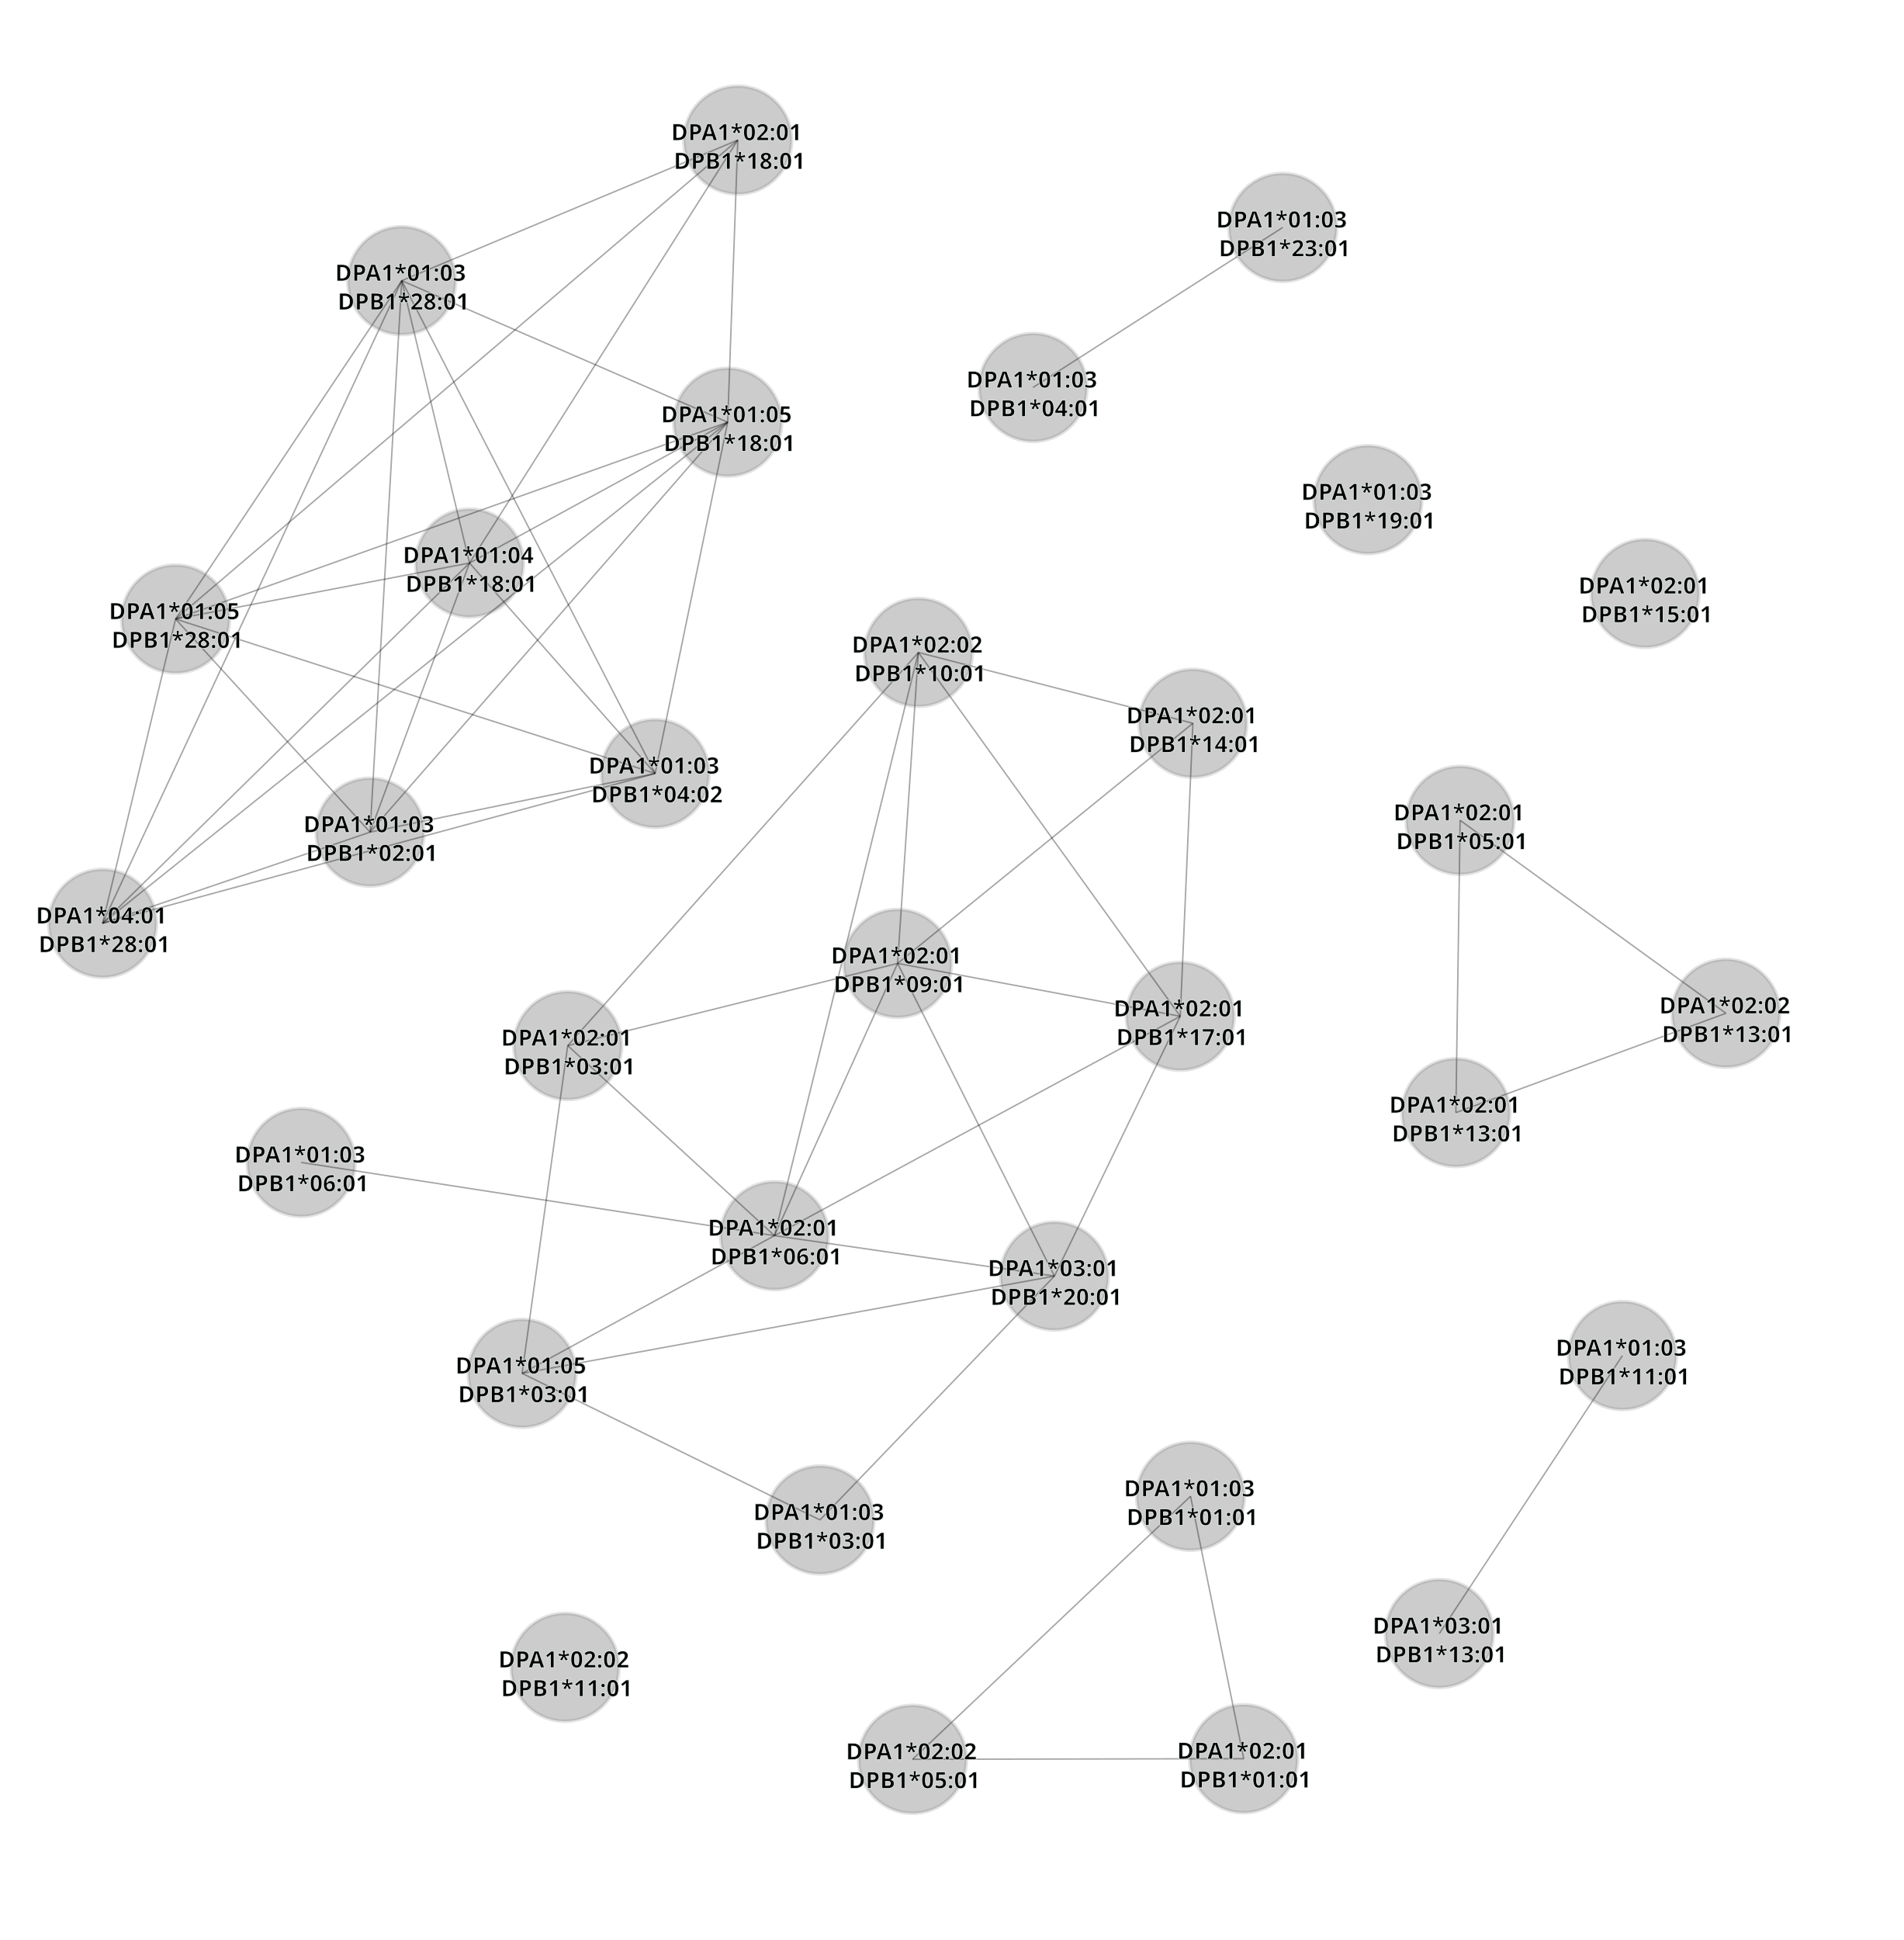
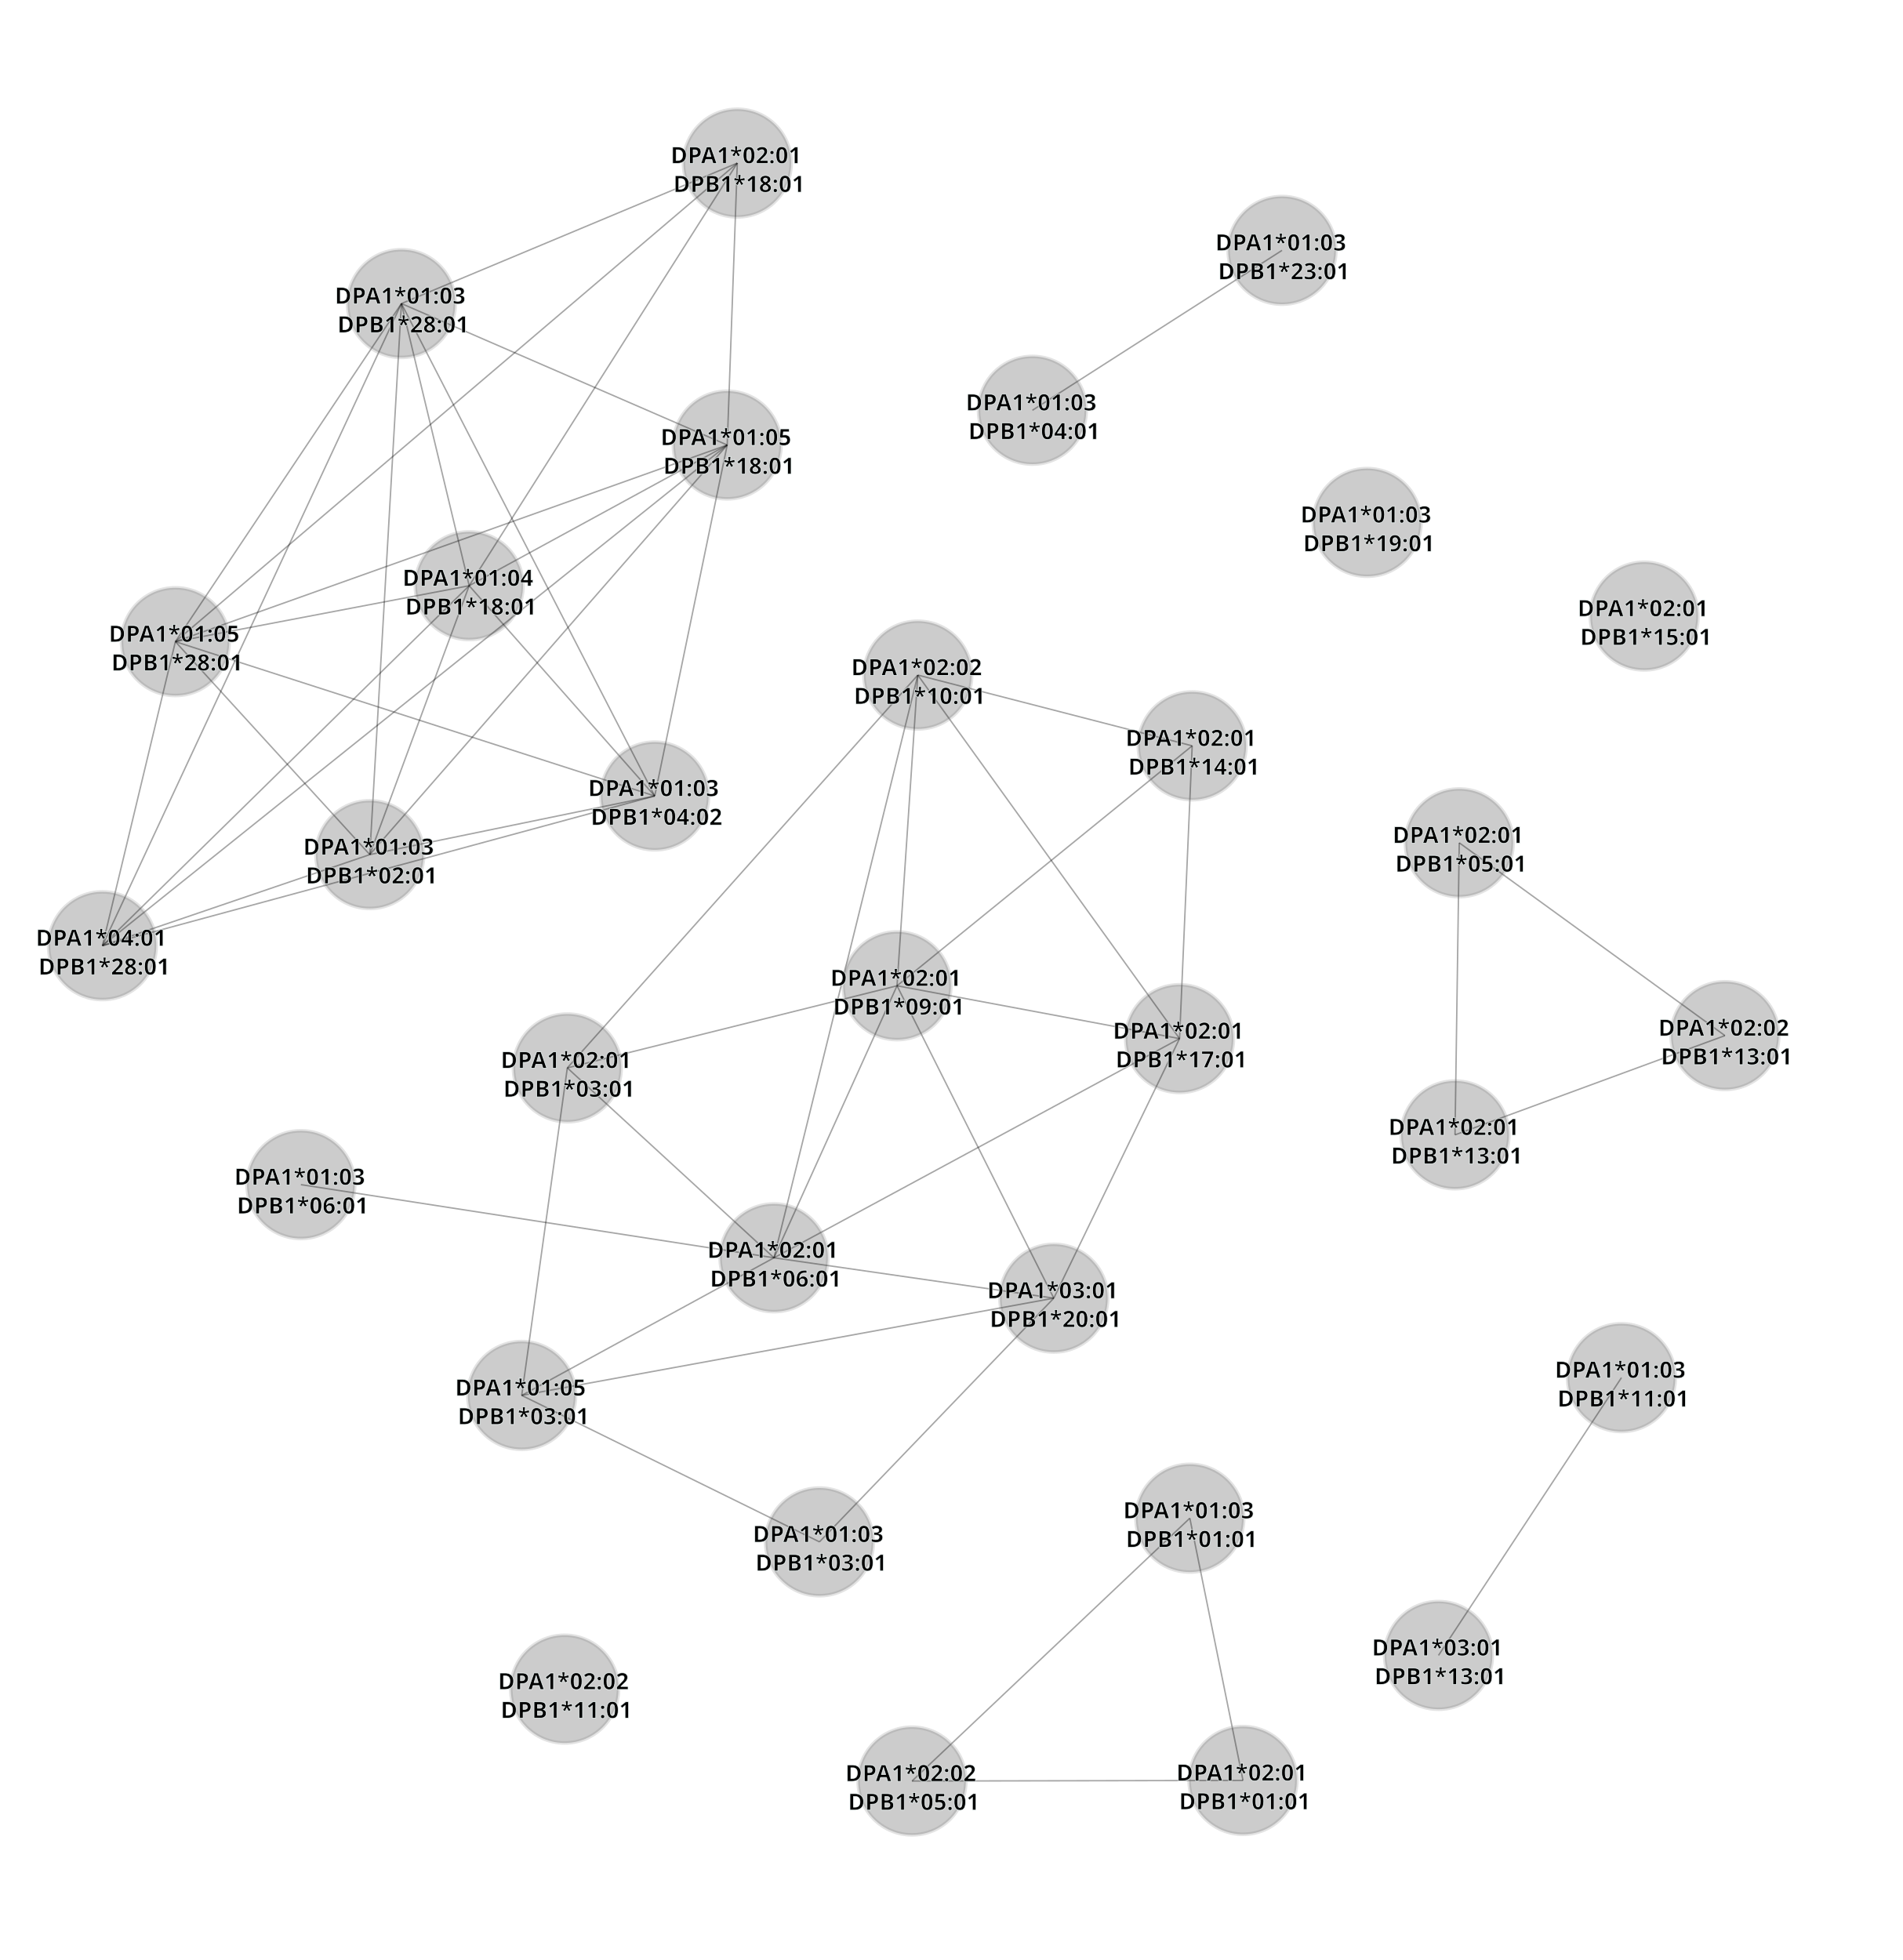
- <svg xmlns="http://www.w3.org/2000/svg" contentScriptType="text/ecmascript" width="2650" zoomAndPan="magnify" contentStyleType="text/css" viewBox="-1175 -1245 2650 2700" height="2700" preserveAspectRatio="xMidYMid meet" version="1.1" id="svg300">
+ <svg xmlns="http://www.w3.org/2000/svg" contentScriptType="text/ecmascript" width="2650" zoomAndPan="magnify" contentStyleType="text/css" viewBox="-1175 -1245 2650 2730" height="2730" preserveAspectRatio="xMidYMid meet" version="1.1" id="svg300">
  <defs id="defs304">
    <rect x="2308.847" y="1639.836" width="4297.044" height="3124.516" id="rect1613" />
    <rect x="-1344.135" y="-1382.441" width="3074.998" height="3181.966" id="rect1607" />
    <rect x="-1330.582" y="-1183.639" width="3151.4" height="3191.995" id="rect1601" />
  </defs>
-   <g id="edges" transform="translate(65.50377,116.977)">
+   <g id="edges" transform="translate(65.35241,149.1876)">
    <path fill="none" stroke-width="2" d="m -586.937,-578.387 359.363,-195.967" class="id_DPA1*01:04,__DPB1*18:01 id_DPA1*01:05,__DPB1*18:01" stroke-opacity="0.349" stroke="#000000" id="path2" />
    <path fill="none" stroke-width="2" d="m -328.518,-285.502 -667.588,-214.945" class="id_DPA1*01:03,__DPB1*04:02 id_DPA1*01:05,__DPB1*28:01" stroke-opacity="0.349" stroke="#000000" id="path4" />
    <path fill="none" stroke-width="2" d="M -99.11,753.412 -513.766,549.413" class="id_DPA1*01:03,__DPB1*03:01 id_DPA1*01:05,__DPB1*03:01" stroke-opacity="0.349" stroke="#000000" id="path6" />
    <path fill="none" stroke-width="2" d="m -681.301,-971.369 -314.805,470.922" class="id_DPA1*01:03,__DPB1*28:01 id_DPA1*01:05,__DPB1*28:01" stroke-opacity="0.349" stroke="#000000" id="path8" />
    <path fill="none" stroke-width="2" d="M 786.038,186.498 1161.926,48.261" class="id_DPA1*02:01,__DPB1*13:01 id_DPA1*02:02,__DPB1*13:01" stroke-opacity="0.349" stroke="#000000" id="path10" />
    <path fill="none" stroke-width="2" d="m 490.744,1085.709 -460.942,0.826" class="id_DPA1*02:01,__DPB1*01:01 id_DPA1*02:02,__DPB1*05:01" stroke-opacity="0.349" stroke="#000000" id="path12" />
    <path fill="none" stroke-width="2" d="M -162.441,357.734 8.933,-21.151" class="id_DPA1*02:01,__DPB1*06:01 id_DPA1*02:01,__DPB1*09:01" stroke-opacity="0.349" stroke="#000000" id="path14" />
    <path fill="none" stroke-width="2" d="M -1097.722,-76.948 -328.518,-285.502" class="id_DPA1*04:01,__DPB1*28:01 id_DPA1*01:03,__DPB1*04:02" stroke-opacity="0.349" stroke="#000000" id="path16" />
    <path fill="none" stroke-width="2" d="m -227.574,-774.354 -768.532,273.907" class="id_DPA1*01:05,__DPB1*18:01 id_DPA1*01:05,__DPB1*28:01" stroke-opacity="0.349" stroke="#000000" id="path18" />
    <path fill="none" stroke-width="2" d="M -328.518,-285.502 -681.301,-971.369" class="id_DPA1*01:03,__DPB1*04:02 id_DPA1*01:03,__DPB1*28:01" stroke-opacity="0.349" stroke="#000000" id="path20" />
    <path fill="none" stroke-width="2" d="M -725.34,-203.858 -996.105,-500.447" class="id_DPA1*01:03,__DPB1*02:01 id_DPA1*01:05,__DPB1*28:01" stroke-opacity="0.349" stroke="#000000" id="path22" />
    <path fill="none" stroke-width="2" d="m -725.34,-203.858 396.822,-81.644" class="id_DPA1*01:03,__DPB1*02:01 id_DPA1*01:03,__DPB1*04:02" stroke-opacity="0.349" stroke="#000000" id="path24" />
    <path fill="none" stroke-width="2" d="M 8.933,-21.151 402.392,52.453" class="id_DPA1*02:01,__DPB1*09:01 id_DPA1*02:01,__DPB1*17:01" stroke-opacity="0.349" stroke="#000000" id="path26" />
    <path fill="none" stroke-width="2" d="M -996.105,-500.447 -1097.722,-76.948" class="id_DPA1*01:05,__DPB1*28:01 id_DPA1*04:01,__DPB1*28:01" stroke-opacity="0.349" stroke="#000000" id="path28" />
    <path fill="none" stroke-width="2" d="M 197.454,-822.731 545.125,-1045.469" class="id_DPA1*01:03,__DPB1*04:01 id_DPA1*01:03,__DPB1*23:01" stroke-opacity="0.349" stroke="#000000" id="path30" />
    <path fill="none" stroke-width="2" d="M -725.34,-203.858 -681.301,-971.369" class="id_DPA1*01:03,__DPB1*02:01 id_DPA1*01:03,__DPB1*28:01" stroke-opacity="0.349" stroke="#000000" id="path32" />
    <path fill="none" stroke-width="2" d="m -586.937,-578.387 -409.169,77.94" class="id_DPA1*01:04,__DPB1*18:01 id_DPA1*01:05,__DPB1*28:01" stroke-opacity="0.349" stroke="#000000" id="path34" />
    <path fill="none" stroke-width="2" d="m -681.301,-971.369 94.364,392.982" class="id_DPA1*01:03,__DPB1*28:01 id_DPA1*01:04,__DPB1*18:01" stroke-opacity="0.349" stroke="#000000" id="path36" />
    <path fill="none" stroke-width="2" d="M 416.709,720.437 29.802,1086.535" class="id_DPA1*01:03,__DPB1*01:01 id_DPA1*02:02,__DPB1*05:01" stroke-opacity="0.349" stroke="#000000" id="path38" />
    <path fill="none" stroke-width="2" d="m 416.709,720.437 74.035,365.272" class="id_DPA1*01:03,__DPB1*01:01 id_DPA1*02:01,__DPB1*01:01" stroke-opacity="0.349" stroke="#000000" id="path40" />
    <path fill="none" stroke-width="2" d="M -162.441,357.734 402.392,52.453" class="id_DPA1*02:01,__DPB1*06:01 id_DPA1*02:01,__DPB1*17:01" stroke-opacity="0.349" stroke="#000000" id="path42" />
    <path fill="none" stroke-width="2" d="m -328.518,-285.502 100.944,-488.852" class="id_DPA1*01:03,__DPB1*04:02 id_DPA1*01:05,__DPB1*18:01" stroke-opacity="0.349" stroke="#000000" id="path44" />
    <path fill="none" stroke-width="2" d="M -513.766,549.413 227.256,413.973" class="id_DPA1*01:05,__DPB1*03:01 id_DPA1*03:01,__DPB1*20:01" stroke-opacity="0.349" stroke="#000000" id="path46" />
    <path fill="none" stroke-width="2" d="M -227.574,-774.354 -681.301,-971.369" class="id_DPA1*01:05,__DPB1*18:01 id_DPA1*01:03,__DPB1*28:01" stroke-opacity="0.349" stroke="#000000" id="path48" />
    <path fill="none" stroke-width="2" d="m -227.574,-774.354 14.056,-392.681" class="id_DPA1*01:05,__DPB1*18:01 id_DPA1*02:01,__DPB1*18:01" stroke-opacity="0.349" stroke="#000000" id="path50" />
    <path fill="none" stroke-width="2" d="M -162.441,357.734 37.874,-453.91" class="id_DPA1*02:01,__DPB1*06:01 id_DPA1*02:02,__DPB1*10:01" stroke-opacity="0.349" stroke="#000000" id="path52" />
    <path fill="none" stroke-width="2" d="m -725.34,-203.858 497.766,-570.495" class="id_DPA1*01:03,__DPB1*02:01 id_DPA1*01:05,__DPB1*18:01" stroke-opacity="0.349" stroke="#000000" id="path54" />
    <path fill="none" stroke-width="2" d="M -328.518,-285.502 -586.937,-578.387" class="id_DPA1*01:03,__DPB1*04:02 id_DPA1*01:04,__DPB1*18:01" stroke-opacity="0.349" stroke="#000000" id="path56" />
    <path fill="none" stroke-width="2" d="m 37.874,-453.91 382.121,98.557" class="id_DPA1*02:02,__DPB1*10:01 id_DPA1*02:01,__DPB1*14:01" stroke-opacity="0.349" stroke="#000000" id="path58" />
    <path fill="none" stroke-width="2" d="M 37.874,-453.91 402.392,52.453" class="id_DPA1*02:02,__DPB1*10:01 id_DPA1*02:01,__DPB1*17:01" stroke-opacity="0.349" stroke="#000000" id="path60" />
    <path fill="none" stroke-width="2" d="m -725.34,-203.858 138.403,-374.528" class="id_DPA1*01:03,__DPB1*02:01 id_DPA1*01:04,__DPB1*18:01" stroke-opacity="0.349" stroke="#000000" id="path62" />
    <path fill="none" stroke-width="2" d="m -213.518,-1167.034 -373.419,588.648" class="id_DPA1*02:01,__DPB1*18:01 id_DPA1*01:04,__DPB1*18:01" stroke-opacity="0.349" stroke="#000000" id="path64" />
    <path fill="none" stroke-width="2" d="M 791.934,-220.274 1161.926,48.261" class="id_DPA1*02:01,__DPB1*05:01 id_DPA1*02:02,__DPB1*13:01" stroke-opacity="0.349" stroke="#000000" id="path66" />
    <path fill="none" stroke-width="2" d="M 37.874,-453.91 8.933,-21.151" class="id_DPA1*02:02,__DPB1*10:01 id_DPA1*02:01,__DPB1*09:01" stroke-opacity="0.349" stroke="#000000" id="path68" />
    <path fill="none" stroke-width="2" d="M -227.574,-774.354 -1097.722,-76.948" class="id_DPA1*01:05,__DPB1*18:01 id_DPA1*04:01,__DPB1*28:01" stroke-opacity="0.349" stroke="#000000" id="path70" />
    <path fill="none" stroke-width="2" d="M -586.937,-578.387 -1097.722,-76.948" class="id_DPA1*01:04,__DPB1*18:01 id_DPA1*04:01,__DPB1*28:01" stroke-opacity="0.349" stroke="#000000" id="path72" />
    <path fill="none" stroke-width="2" d="M -725.34,-203.858 -1097.722,-76.948" class="id_DPA1*01:03,__DPB1*02:01 id_DPA1*04:01,__DPB1*28:01" stroke-opacity="0.349" stroke="#000000" id="path74" />
    <path fill="none" stroke-width="2" d="M -162.441,357.734 227.256,413.973" class="id_DPA1*02:01,__DPB1*06:01 id_DPA1*03:01,__DPB1*20:01" stroke-opacity="0.349" stroke="#000000" id="path76" />
    <path fill="none" stroke-width="2" d="M -162.441,357.734 -450.252,93.243" class="id_DPA1*02:01,__DPB1*06:01 id_DPA1*02:01,__DPB1*03:01" stroke-opacity="0.349" stroke="#000000" id="path78" />
    <path fill="none" stroke-width="2" d="M 419.995,-355.353 8.933,-21.151" class="id_DPA1*02:01,__DPB1*14:01 id_DPA1*02:01,__DPB1*09:01" stroke-opacity="0.349" stroke="#000000" id="path80" />
    <path fill="none" stroke-width="2" d="m -681.301,-971.369 -416.421,894.421" class="id_DPA1*01:03,__DPB1*28:01 id_DPA1*04:01,__DPB1*28:01" stroke-opacity="0.349" stroke="#000000" id="path82" />
    <path fill="none" stroke-width="2" d="m 791.934,-220.274 -5.896,406.773" class="id_DPA1*02:01,__DPB1*05:01 id_DPA1*02:01,__DPB1*13:01" stroke-opacity="0.349" stroke="#000000" id="path84" />
    <path fill="none" stroke-width="2" d="M 1017.843,524.687 763.037,911.545" class="id_DPA1*01:03,__DPB1*11:01 id_DPA1*03:01,__DPB1*13:01" stroke-opacity="0.349" stroke="#000000" id="path86" />
    <path fill="none" stroke-width="2" d="M -162.441,357.734 -821.282,255.84" class="id_DPA1*02:01,__DPB1*06:01 id_DPA1*01:03,__DPB1*06:01" stroke-opacity="0.349" stroke="#000000" id="path88" />
    <path fill="none" stroke-width="2" d="M -450.252,93.243 8.933,-21.151" class="id_DPA1*02:01,__DPB1*03:01 id_DPA1*02:01,__DPB1*09:01" stroke-opacity="0.349" stroke="#000000" id="path90" />
    <path fill="none" stroke-width="2" d="M -450.252,93.243 37.874,-453.91" class="id_DPA1*02:01,__DPB1*03:01 id_DPA1*02:02,__DPB1*10:01" stroke-opacity="0.349" stroke="#000000" id="path92" />
    <path fill="none" stroke-width="2" d="M -450.252,93.243 -513.766,549.413" class="id_DPA1*02:01,__DPB1*03:01 id_DPA1*01:05,__DPB1*03:01" stroke-opacity="0.349" stroke="#000000" id="path94" />
    <path fill="none" stroke-width="2" d="M 8.933,-21.151 227.256,413.973" class="id_DPA1*02:01,__DPB1*09:01 id_DPA1*03:01,__DPB1*20:01" stroke-opacity="0.349" stroke="#000000" id="path96" />
    <path fill="none" stroke-width="2" d="M -99.11,753.412 227.256,413.973" class="id_DPA1*01:03,__DPB1*03:01 id_DPA1*03:01,__DPB1*20:01" stroke-opacity="0.349" stroke="#000000" id="path98" />
    <path fill="none" stroke-width="2" d="M 419.995,-355.353 402.392,52.453" class="id_DPA1*02:01,__DPB1*14:01 id_DPA1*02:01,__DPB1*17:01" stroke-opacity="0.349" stroke="#000000" id="path100" />
    <path fill="none" stroke-width="2" d="M 402.392,52.453 227.256,413.973" class="id_DPA1*02:01,__DPB1*17:01 id_DPA1*03:01,__DPB1*20:01" stroke-opacity="0.349" stroke="#000000" id="path102" />
    <path fill="none" stroke-width="2" d="m -213.518,-1167.034 -782.588,666.587" class="id_DPA1*02:01,__DPB1*18:01 id_DPA1*01:05,__DPB1*28:01" stroke-opacity="0.349" stroke="#000000" id="path104" />
    <path fill="none" stroke-width="2" d="M -513.766,549.413 -162.441,357.734" class="id_DPA1*01:05,__DPB1*03:01 id_DPA1*02:01,__DPB1*06:01" stroke-opacity="0.349" stroke="#000000" id="path106" />
    <path fill="none" stroke-width="2" d="m -681.301,-971.369 467.783,-195.666" class="id_DPA1*01:03,__DPB1*28:01 id_DPA1*02:01,__DPB1*18:01" stroke-opacity="0.349" stroke="#000000" id="path108" />
  </g>
-   <g id="nodes" transform="translate(65.50377,116.977)">
+   <g id="nodes" transform="translate(65.35241,149.1876)">
    <circle fill-opacity="0.2" fill="#000000" r="75" cx="416.709" class="id_DPA1*01:03,__DPB1*01:01" cy="720.437" stroke="#737373" stroke-opacity="0.2" stroke-width="5" id="circle111" />
    <circle fill-opacity="0.2" fill="#000000" r="75" cx="490.744" class="id_DPA1*02:01,__DPB1*01:01" cy="1085.709" stroke="#737373" stroke-opacity="0.2" stroke-width="5" id="circle113" />
    <circle fill-opacity="0.2" fill="#000000" r="75" cx="-725.34" class="id_DPA1*01:03,__DPB1*02:01" cy="-203.858" stroke="#737373" stroke-opacity="0.2" stroke-width="5" id="circle115" />
    <circle fill-opacity="0.2" fill="#000000" r="75" cx="29.802" class="id_DPA1*02:02,__DPB1*05:01" cy="1086.535" stroke="#737373" stroke-opacity="0.2" stroke-width="5" id="circle117" />
    <circle fill-opacity="0.2" fill="#000000" r="75" cx="-99.11" class="id_DPA1*01:03,__DPB1*03:01" cy="753.412" stroke="#737373" stroke-opacity="0.2" stroke-width="5" id="circle119" />
    <circle fill-opacity="0.2" fill="#000000" r="75" cx="-513.766" class="id_DPA1*01:05,__DPB1*03:01" cy="549.413" stroke="#737373" stroke-opacity="0.2" stroke-width="5" id="circle121" />
    <circle fill-opacity="0.2" fill="#000000" r="75" cx="-450.252" class="id_DPA1*02:01,__DPB1*03:01" cy="93.243" stroke="#737373" stroke-opacity="0.2" stroke-width="5" id="circle123" />
    <circle fill-opacity="0.2" fill="#000000" r="75" cx="197.454" class="id_DPA1*01:03,__DPB1*04:01" cy="-822.731" stroke="#737373" stroke-opacity="0.2" stroke-width="5" id="circle125" />
    <circle fill-opacity="0.2" fill="#000000" r="75" cx="-328.518" class="id_DPA1*01:03,__DPB1*04:02" cy="-285.502" stroke="#737373" stroke-opacity="0.2" stroke-width="5" id="circle127" />
    <circle fill-opacity="0.2" fill="#000000" r="75" cx="791.934" class="id_DPA1*02:01,__DPB1*05:01" cy="-220.274" stroke="#737373" stroke-opacity="0.2" stroke-width="5" id="circle129" />
    <circle fill-opacity="0.2" fill="#000000" r="75" cx="-162.441" class="id_DPA1*02:01,__DPB1*06:01" cy="357.734" stroke="#737373" stroke-opacity="0.2" stroke-width="5" id="circle131" />
    <circle fill-opacity="0.2" fill="#000000" r="75" cx="-821.282" class="id_DPA1*01:03,__DPB1*06:01" cy="255.84" stroke="#737373" stroke-opacity="0.2" stroke-width="5" id="circle133" />
    <circle fill-opacity="0.2" fill="#000000" r="75" cx="8.933" class="id_DPA1*02:01,__DPB1*09:01" cy="-21.151" stroke="#737373" stroke-opacity="0.2" stroke-width="5" id="circle135" />
    <circle fill-opacity="0.2" fill="#000000" r="75" cx="37.874" class="id_DPA1*02:02,__DPB1*10:01" cy="-453.91" stroke="#737373" stroke-opacity="0.2" stroke-width="5" id="circle137" />
    <circle fill-opacity="0.2" fill="#000000" r="75" cx="1017.843" class="id_DPA1*01:03,__DPB1*11:01" cy="524.687" stroke="#737373" stroke-opacity="0.2" stroke-width="5" id="circle139" />
    <circle fill-opacity="0.2" fill="#000000" r="75" cx="-681.301" class="id_DPA1*01:03,__DPB1*28:01" cy="-971.369" stroke="#737373" stroke-opacity="0.2" stroke-width="5" id="circle141" />
    <circle fill-opacity="0.2" fill="#000000" r="75" cx="786.038" class="id_DPA1*02:01,__DPB1*13:01" cy="186.498" stroke="#737373" stroke-opacity="0.2" stroke-width="5" id="circle143" />
    <circle fill-opacity="0.2" fill="#000000" r="75" cx="1161.926" class="id_DPA1*02:02,__DPB1*13:01" cy="48.261" stroke="#737373" stroke-opacity="0.2" stroke-width="5" id="circle145" />
    <circle fill-opacity="0.2" fill="#000000" r="75" cx="763.037" class="id_DPA1*03:01,__DPB1*13:01" cy="911.545" stroke="#737373" stroke-opacity="0.2" stroke-width="5" id="circle147" />
    <circle fill-opacity="0.2" fill="#000000" r="75" cx="419.995" class="id_DPA1*02:01,__DPB1*14:01" cy="-355.353" stroke="#737373" stroke-opacity="0.2" stroke-width="5" id="circle149" />
    <circle fill-opacity="0.2" fill="#000000" r="75" cx="1049.468" class="id_DPA1*02:01,__DPB1*15:01" cy="-536.094" stroke="#737373" stroke-opacity="0.2" stroke-width="5" id="circle151" />
    <circle fill-opacity="0.2" fill="#000000" r="75" cx="402.392" class="id_DPA1*02:01,__DPB1*17:01" cy="52.453" stroke="#737373" stroke-opacity="0.2" stroke-width="5" id="circle153" />
    <circle fill-opacity="0.2" fill="#000000" r="75" cx="-213.518" class="id_DPA1*02:01,__DPB1*18:01" cy="-1167.034" stroke="#737373" stroke-opacity="0.2" stroke-width="5" id="circle155" />
    <circle fill-opacity="0.2" fill="#000000" r="75" cx="-227.574" class="id_DPA1*01:05,__DPB1*18:01" cy="-774.354" stroke="#737373" stroke-opacity="0.2" stroke-width="5" id="circle157" />
    <circle fill-opacity="0.2" fill="#000000" r="75" cx="-586.937" class="id_DPA1*01:04,__DPB1*18:01" cy="-578.387" stroke="#737373" stroke-opacity="0.2" stroke-width="5" id="circle159" />
    <circle fill-opacity="0.2" fill="#000000" r="75" cx="663.626" class="id_DPA1*01:03,__DPB1*19:01" cy="-666.528" stroke="#737373" stroke-opacity="0.2" stroke-width="5" id="circle161" />
    <circle fill-opacity="0.2" fill="#000000" r="75" cx="227.256" class="id_DPA1*03:01,__DPB1*20:01" cy="413.973" stroke="#737373" stroke-opacity="0.2" stroke-width="5" id="circle163" />
    <circle fill-opacity="0.2" fill="#000000" r="75" cx="545.125" class="id_DPA1*01:03,__DPB1*23:01" cy="-1045.469" stroke="#737373" stroke-opacity="0.2" stroke-width="5" id="circle165" />
    <circle fill-opacity="0.2" fill="#000000" r="75" cx="-996.105" class="id_DPA1*01:05,__DPB1*28:01" cy="-500.447" stroke="#737373" stroke-opacity="0.2" stroke-width="5" id="circle167" />
    <circle fill-opacity="0.2" fill="#000000" r="75" cx="-1097.722" class="id_DPA1*04:01,__DPB1*28:01" cy="-76.948" stroke="#737373" stroke-opacity="0.2" stroke-width="5" id="circle169" />
    <circle fill-opacity="0.2" fill="#000000" r="75" cx="-453.991" class="id_DPA1*02:02,__DPB1*11:01" cy="958.521" stroke="#737373" stroke-opacity="0.2" stroke-width="5" id="circle171" />
  </g>
-   <g id="node-labels-outline" transform="translate(67.91573,98.13226)">
+   <g id="node-labels-outline" transform="translate(67.76437,130.3428)">
    <text stroke-linecap="round" font-size="32px" x="416.709" y="727.304" fill="#000000" stroke-linejoin="round" style="dominant-baseline:central;text-anchor:middle" font-family="Dialog" class="id_DPA1*01:03,__DPB1*01:01" stroke="#f5fffe" stroke-opacity="0.8" stroke-width="1px" id="text174">
      <tspan id="tspan1287" x="416.709" y="727.304" style="font-style:normal;font-variant:normal;font-weight:bold;font-stretch:normal;font-family:Dialog;-inkscape-font-specification:'Dialog Bold'">DPA1*01:03</tspan>
      <tspan id="tspan1289" x="416.709" y="767.304" style="font-style:normal;font-variant:normal;font-weight:bold;font-stretch:normal;font-family:Dialog;-inkscape-font-specification:'Dialog Bold'">DPB1*01:01</tspan>
    </text>
    <text stroke-linecap="round" font-size="32px" x="490.744" y="1092.576" fill="#000000" stroke-linejoin="round" style="dominant-baseline:central;text-anchor:middle" font-family="Dialog" class="id_DPA1*02:01,__DPB1*01:01" stroke="#f5fffe" stroke-opacity="0.8" stroke-width="1px" id="text176">
      <tspan id="tspan1291" x="490.744" y="1092.576" style="font-style:normal;font-variant:normal;font-weight:bold;font-stretch:normal;font-family:Dialog;-inkscape-font-specification:'Dialog Bold'">DPA1*02:01</tspan>
      <tspan id="tspan1293" x="490.744" y="1132.576" style="font-style:normal;font-variant:normal;font-weight:bold;font-stretch:normal;font-family:Dialog;-inkscape-font-specification:'Dialog Bold'">DPB1*01:01</tspan>
    </text>
    <text stroke-linecap="round" font-size="32px" x="-725.34" y="-196.991" fill="#000000" stroke-linejoin="round" style="dominant-baseline:central;text-anchor:middle" font-family="Dialog" class="id_DPA1*01:03,__DPB1*02:01" stroke="#f5fffe" stroke-opacity="0.8" stroke-width="1px" id="text178">
      <tspan id="tspan1226" x="-725.34" y="-196.991" style="font-style:normal;font-variant:normal;font-weight:bold;font-stretch:normal;font-family:Dialog;-inkscape-font-specification:'Dialog Bold'">DPA1*01:03</tspan>
      <tspan id="tspan1228" x="-725.34" y="-156.991" style="font-style:normal;font-variant:normal;font-weight:bold;font-stretch:normal;font-family:Dialog;-inkscape-font-specification:'Dialog Bold'">DPB1*02:01</tspan>
    </text>
    <text stroke-linecap="round" font-size="32px" x="29.802" y="1093.402" fill="#000000" stroke-linejoin="round" style="dominant-baseline:central;text-anchor:middle" font-family="Dialog" class="id_DPA1*02:02,__DPB1*05:01" stroke="#f5fffe" stroke-opacity="0.8" stroke-width="1px" id="text180">
      <tspan id="tspan1297" x="29.802" y="1093.402" style="font-style:normal;font-variant:normal;font-weight:bold;font-stretch:normal;font-family:Dialog;-inkscape-font-specification:'Dialog Bold'">DPA1*02:02</tspan>
      <tspan x="29.802" y="1133.402" id="tspan1301" style="font-style:normal;font-variant:normal;font-weight:bold;font-stretch:normal;font-family:Dialog;-inkscape-font-specification:'Dialog Bold'">DPB1*05:01</tspan>
    </text>
    <text stroke-linecap="round" font-size="32px" x="-99.11" y="760.279" fill="#000000" stroke-linejoin="round" style="dominant-baseline:central;text-anchor:middle" font-family="Dialog" class="id_DPA1*01:03,__DPB1*03:01" stroke="#f5fffe" stroke-opacity="0.8" stroke-width="1px" id="text182">
      <tspan id="tspan1307" x="-99.11" y="760.279" style="font-style:normal;font-variant:normal;font-weight:bold;font-stretch:normal;font-family:Dialog;-inkscape-font-specification:'Dialog Bold'">DPA1*01:03</tspan>
      <tspan id="tspan1309" x="-99.11" y="800.279" style="font-style:normal;font-variant:normal;font-weight:bold;font-stretch:normal;font-family:Dialog;-inkscape-font-specification:'Dialog Bold'">DPB1*03:01</tspan>
    </text>
    <text stroke-linecap="round" font-size="32px" x="-513.766" y="556.28" fill="#000000" stroke-linejoin="round" style="dominant-baseline:central;text-anchor:middle" font-family="Dialog" class="id_DPA1*01:05,__DPB1*03:01" stroke="#f5fffe" stroke-opacity="0.8" stroke-width="1px" id="text184">
      <tspan id="tspan1311" x="-513.766" y="556.28" style="font-style:normal;font-variant:normal;font-weight:bold;font-stretch:normal;font-family:Dialog;-inkscape-font-specification:'Dialog Bold'">DPA1*01:05</tspan>
      <tspan id="tspan1313" x="-513.766" y="596.28" style="font-style:normal;font-variant:normal;font-weight:bold;font-stretch:normal;font-family:Dialog;-inkscape-font-specification:'Dialog Bold'">DPB1*03:01</tspan>
    </text>
    <text stroke-linecap="round" font-size="32px" x="-450.252" y="100.11" fill="#000000" stroke-linejoin="round" style="dominant-baseline:central;text-anchor:middle" font-family="Dialog" class="id_DPA1*02:01,__DPB1*03:01" stroke="#f5fffe" stroke-opacity="0.8" stroke-width="1px" id="text186">
      <tspan id="tspan1327" x="-450.252" y="100.11" style="font-style:normal;font-variant:normal;font-weight:bold;font-stretch:normal;font-family:Dialog;-inkscape-font-specification:'Dialog Bold'">DPA1*02:01</tspan>
      <tspan id="tspan1329" x="-450.252" y="140.11" style="font-style:normal;font-variant:normal;font-weight:bold;font-stretch:normal;font-family:Dialog;-inkscape-font-specification:'Dialog Bold'">DPB1*03:01</tspan>
    </text>
    <text stroke-linecap="round" font-size="32px" x="197.454" y="-815.864" fill="#000000" stroke-linejoin="round" style="dominant-baseline:central;text-anchor:middle" font-family="Dialog" class="id_DPA1*01:03,__DPB1*04:01" stroke="#f5fffe" stroke-opacity="0.8" stroke-width="1px" id="text188">
      <tspan id="tspan1238" x="197.454" y="-815.864" style="font-style:normal;font-variant:normal;font-weight:bold;font-stretch:normal;font-family:Dialog;-inkscape-font-specification:'Dialog Bold'">DPA1*01:03</tspan>
      <tspan id="tspan1240" x="197.454" y="-775.864" style="font-style:normal;font-variant:normal;font-weight:bold;font-stretch:normal;font-family:Dialog;-inkscape-font-specification:'Dialog Bold'">DPB1*04:01</tspan>
    </text>
    <text stroke-linecap="round" font-size="32px" x="-328.518" y="-278.635" fill="#000000" stroke-linejoin="round" style="dominant-baseline:central;text-anchor:middle" font-family="Dialog" class="id_DPA1*01:03,__DPB1*04:02" stroke="#f5fffe" stroke-opacity="0.8" stroke-width="1px" id="text190">
      <tspan id="tspan1230" x="-328.518" y="-278.635" style="font-style:normal;font-variant:normal;font-weight:bold;font-stretch:normal;font-family:Dialog;-inkscape-font-specification:'Dialog Bold'">DPA1*01:03</tspan>
      <tspan id="tspan1232" x="-328.518" y="-238.635" style="font-style:normal;font-variant:normal;font-weight:bold;font-stretch:normal;font-family:Dialog;-inkscape-font-specification:'Dialog Bold'">DPB1*04:02</tspan>
    </text>
    <text stroke-linecap="round" font-size="32px" x="791.934" y="-213.407" fill="#000000" stroke-linejoin="round" style="dominant-baseline:central;text-anchor:middle" font-family="Dialog" class="id_DPA1*02:01,__DPB1*05:01" stroke="#f5fffe" stroke-opacity="0.8" stroke-width="1px" id="text192">
      <tspan id="tspan1258" x="791.934" y="-213.407" style="font-style:normal;font-variant:normal;font-weight:bold;font-stretch:normal;font-family:Dialog;-inkscape-font-specification:'Dialog Bold'">DPA1*02:01</tspan>
      <tspan id="tspan1260" x="791.934" y="-173.407" style="font-style:normal;font-variant:normal;font-weight:bold;font-stretch:normal;font-family:Dialog;-inkscape-font-specification:'Dialog Bold'">DPB1*05:01</tspan>
    </text>
    <text stroke-linecap="round" font-size="32px" x="-162.441" y="364.601" fill="#000000" stroke-linejoin="round" style="dominant-baseline:central;text-anchor:middle" font-family="Dialog" class="id_DPA1*02:01,__DPB1*06:01" stroke="#f5fffe" stroke-opacity="0.8" stroke-width="1px" id="text194">
      <tspan id="tspan1315" x="-162.441" y="364.601" style="font-style:normal;font-variant:normal;font-weight:bold;font-stretch:normal;font-family:Dialog;-inkscape-font-specification:'Dialog Bold'">DPA1*02:01</tspan>
      <tspan id="tspan1317" x="-162.441" y="404.601" style="font-style:normal;font-variant:normal;font-weight:bold;font-stretch:normal;font-family:Dialog;-inkscape-font-specification:'Dialog Bold'">DPB1*06:01</tspan>
    </text>
    <text stroke-linecap="round" font-size="32px" x="-821.282" y="262.708" fill="#000000" stroke-linejoin="round" style="dominant-baseline:central;text-anchor:middle" font-family="Dialog" class="id_DPA1*01:03,__DPB1*06:01" stroke="#f5fffe" stroke-opacity="0.8" stroke-width="1px" id="text196">
      <tspan id="tspan1323" x="-821.282" y="262.708" style="font-style:normal;font-variant:normal;font-weight:bold;font-stretch:normal;font-family:Dialog;-inkscape-font-specification:'Dialog Bold'">DPA1*01:03</tspan>
      <tspan id="tspan1325" x="-821.282" y="302.708" style="font-style:normal;font-variant:normal;font-weight:bold;font-stretch:normal;font-family:Dialog;-inkscape-font-specification:'Dialog Bold'">DPB1*06:01</tspan>
    </text>
    <text stroke-linecap="round" font-size="32px" x="8.933" y="-14.284" fill="#000000" stroke-linejoin="round" style="dominant-baseline:central;text-anchor:middle" font-family="Dialog" class="id_DPA1*02:01,__DPB1*09:01" stroke="#f5fffe" stroke-opacity="0.8" stroke-width="1px" id="text198">
      <tspan id="tspan1331" x="8.933" y="-14.284" style="font-style:normal;font-variant:normal;font-weight:bold;font-stretch:normal;font-family:Dialog;-inkscape-font-specification:'Dialog Bold'">DPA1*02:01</tspan>
      <tspan id="tspan1333" x="8.933" y="25.716" style="font-style:normal;font-variant:normal;font-weight:bold;font-stretch:normal;font-family:Dialog;-inkscape-font-specification:'Dialog Bold'">DPB1*09:01</tspan>
    </text>
    <text stroke-linecap="round" font-size="32px" x="37.874" y="-447.043" fill="#000000" stroke-linejoin="round" style="dominant-baseline:central;text-anchor:middle" font-family="Dialog" class="id_DPA1*02:02,__DPB1*10:01" stroke="#f5fffe" stroke-opacity="0.8" stroke-width="1px" id="text200">
      <tspan id="tspan1234" x="37.874" y="-447.043" style="font-style:normal;font-variant:normal;font-weight:bold;font-stretch:normal;font-family:Dialog;-inkscape-font-specification:'Dialog Bold'">DPA1*02:02</tspan>
      <tspan id="tspan1236" x="37.874" y="-407.043" style="font-style:normal;font-variant:normal;font-weight:bold;font-stretch:normal;font-family:Dialog;-inkscape-font-specification:'Dialog Bold'">DPB1*10:01</tspan>
    </text>
    <text stroke-linecap="round" font-size="32px" x="1017.843" y="531.554" fill="#000000" stroke-linejoin="round" style="dominant-baseline:central;text-anchor:middle" font-family="Dialog" class="id_DPA1*01:03,__DPB1*11:01" stroke="#f5fffe" stroke-opacity="0.8" stroke-width="1px" id="text202">
      <tspan id="tspan1279" x="1017.843" y="531.554" style="font-style:normal;font-variant:normal;font-weight:bold;font-stretch:normal;font-family:Dialog;-inkscape-font-specification:'Dialog Bold'">DPA1*01:03</tspan>
      <tspan id="tspan1281" x="1017.843" y="571.554" style="font-style:normal;font-variant:normal;font-weight:bold;font-stretch:normal;font-family:Dialog;-inkscape-font-specification:'Dialog Bold'">DPB1*11:01</tspan>
    </text>
    <text stroke-linecap="round" font-size="32px" x="-681.301" y="-964.502" fill="#000000" stroke-linejoin="round" style="dominant-baseline:central;text-anchor:middle" font-family="Dialog" class="id_DPA1*01:03,__DPB1*28:01" stroke="#f5fffe" stroke-opacity="0.8" stroke-width="1px" id="text204">
      <tspan id="tspan1202" x="-681.301" y="-964.502" style="font-style:normal;font-variant:normal;font-weight:bold;font-stretch:normal;font-family:Dialog;-inkscape-font-specification:'Dialog Bold'">DPA1*01:03</tspan>
      <tspan id="tspan1204" x="-681.301" y="-924.502" style="font-style:normal;font-variant:normal;font-weight:bold;font-stretch:normal;font-family:Dialog;-inkscape-font-specification:'Dialog Bold'">DPB1*28:01</tspan>
    </text>
    <text stroke-linecap="round" font-size="32px" x="786.038" y="193.366" fill="#000000" stroke-linejoin="round" style="dominant-baseline:central;text-anchor:middle" font-family="Dialog" class="id_DPA1*02:01,__DPB1*13:01" stroke="#f5fffe" stroke-opacity="0.8" stroke-width="1px" id="text206">
      <tspan id="tspan1266" x="786.038" y="193.366" style="font-style:normal;font-variant:normal;font-weight:bold;font-stretch:normal;font-family:Dialog;-inkscape-font-specification:'Dialog Bold'">DPA1*02:01</tspan>
      <tspan id="tspan1268" x="786.038" y="233.366" style="font-style:normal;font-variant:normal;font-weight:bold;font-stretch:normal;font-family:Dialog;-inkscape-font-specification:'Dialog Bold'">DPB1*13:01</tspan>
    </text>
    <text stroke-linecap="round" font-size="32px" x="1161.926" y="55.128" fill="#000000" stroke-linejoin="round" style="dominant-baseline:central;text-anchor:middle" font-family="Dialog" class="id_DPA1*02:02,__DPB1*13:01" stroke="#f5fffe" stroke-opacity="0.8" stroke-width="1px" id="text208">
      <tspan id="tspan1273" x="1161.926" y="55.128">
        <tspan style="font-style:normal;font-variant:normal;font-weight:bold;font-stretch:normal;font-family:Dialog;-inkscape-font-specification:'Dialog Bold'" id="tspan1270">DPA1*02:02</tspan>
      </tspan>
      <tspan id="tspan1275" x="1161.926" y="95.128">
        <tspan style="font-style:normal;font-variant:normal;font-weight:bold;font-stretch:normal;font-family:Dialog;-inkscape-font-specification:'Dialog Bold'" id="tspan1277">DPB1*13:01</tspan>
      </tspan>
    </text>
    <text stroke-linecap="round" font-size="32px" x="763.037" y="918.412" fill="#000000" stroke-linejoin="round" style="dominant-baseline:central;text-anchor:middle" font-family="Dialog" class="id_DPA1*03:01,__DPB1*13:01" stroke="#f5fffe" stroke-opacity="0.8" stroke-width="1px" id="text210">
      <tspan id="tspan1283" x="763.037" y="918.412" style="font-style:normal;font-variant:normal;font-weight:bold;font-stretch:normal;font-family:Dialog;-inkscape-font-specification:'Dialog Bold'">DPA1*03:01</tspan>
      <tspan id="tspan1285" x="763.037" y="958.412" style="font-style:normal;font-variant:normal;font-weight:bold;font-stretch:normal;font-family:Dialog;-inkscape-font-specification:'Dialog Bold'">DPB1*13:01</tspan>
    </text>
    <text stroke-linecap="round" font-size="32px" x="419.995" y="-348.485" fill="#000000" stroke-linejoin="round" style="dominant-baseline:central;text-anchor:middle" font-family="Dialog" class="id_DPA1*02:01,__DPB1*14:01" stroke="#f5fffe" stroke-opacity="0.8" stroke-width="1px" id="text212">
      <tspan id="tspan1254" x="419.995" y="-348.485" style="font-style:normal;font-variant:normal;font-weight:bold;font-stretch:normal;font-family:Dialog;-inkscape-font-specification:'Dialog Bold'">DPA1*02:01</tspan>
      <tspan id="tspan1256" x="419.995" y="-308.485" style="font-style:normal;font-variant:normal;font-weight:bold;font-stretch:normal;font-family:Dialog;-inkscape-font-specification:'Dialog Bold'">DPB1*14:01</tspan>
    </text>
    <text stroke-linecap="round" font-size="32px" x="1049.468" y="-529.227" fill="#000000" stroke-linejoin="round" style="dominant-baseline:central;text-anchor:middle" font-family="Dialog" class="id_DPA1*02:01,__DPB1*15:01" stroke="#f5fffe" stroke-opacity="0.8" stroke-width="1px" id="text214">
      <tspan id="tspan1250" x="1049.468" y="-529.227" style="font-style:normal;font-variant:normal;font-weight:bold;font-stretch:normal;font-family:Dialog;-inkscape-font-specification:'Dialog Bold'">DPA1*02:01</tspan>
      <tspan id="tspan1252" x="1049.468" y="-489.227" style="font-style:normal;font-variant:normal;font-weight:bold;font-stretch:normal;font-family:Dialog;-inkscape-font-specification:'Dialog Bold'">DPB1*15:01</tspan>
    </text>
    <text stroke-linecap="round" font-size="32px" x="402.392" y="59.32" fill="#000000" stroke-linejoin="round" style="dominant-baseline:central;text-anchor:middle" font-family="Dialog" class="id_DPA1*02:01,__DPB1*17:01" stroke="#f5fffe" stroke-opacity="0.8" stroke-width="1px" id="text216">
      <tspan id="tspan1262" x="402.392" y="59.32" style="font-style:normal;font-variant:normal;font-weight:bold;font-stretch:normal;font-family:Dialog;-inkscape-font-specification:'Dialog Bold'">DPA1*02:01</tspan>
      <tspan id="tspan1264" x="402.392" y="99.32" style="font-style:normal;font-variant:normal;font-weight:bold;font-stretch:normal;font-family:Dialog;-inkscape-font-specification:'Dialog Bold'">DPB1*17:01</tspan>
    </text>
    <text stroke-linecap="round" font-size="32px" x="-213.518" y="-1160.167" fill="#000000" stroke-linejoin="round" style="dominant-baseline:central;text-anchor:middle" font-family="Dialog" class="id_DPA1*02:01,__DPB1*18:01" stroke="#f5fffe" stroke-opacity="0.8" stroke-width="1px" id="text218">
      <tspan id="tspan1206" x="-213.518" y="-1160.167" style="font-style:normal;font-variant:normal;font-weight:bold;font-stretch:normal;font-family:Dialog;-inkscape-font-specification:'Dialog Bold'">DPA1*02:01</tspan>
      <tspan id="tspan1208" x="-213.518" y="-1120.167" style="font-style:normal;font-variant:normal;font-weight:bold;font-stretch:normal;font-family:Dialog;-inkscape-font-specification:'Dialog Bold'">DPB1*18:01</tspan>
    </text>
    <text stroke-linecap="round" font-size="32px" x="-227.574" y="-767.487" fill="#000000" stroke-linejoin="round" style="dominant-baseline:central;text-anchor:middle" font-family="Dialog" class="id_DPA1*01:05,__DPB1*18:01" stroke="#f5fffe" stroke-opacity="0.8" stroke-width="1px" id="text220">
      <tspan id="tspan1210" x="-227.574" y="-767.487" style="font-style:normal;font-variant:normal;font-weight:bold;font-stretch:normal;font-family:Dialog;-inkscape-font-specification:'Dialog Bold'">DPA1*01:05</tspan>
      <tspan id="tspan1212" x="-227.574" y="-727.487" style="font-style:normal;font-variant:normal;font-weight:bold;font-stretch:normal;font-family:Dialog;-inkscape-font-specification:'Dialog Bold'">DPB1*18:01</tspan>
    </text>
    <text stroke-linecap="round" font-size="32px" x="-586.937" y="-571.52" fill="#000000" stroke-linejoin="round" style="dominant-baseline:central;text-anchor:middle" font-family="Dialog" class="id_DPA1*01:04,__DPB1*18:01" stroke="#f5fffe" stroke-opacity="0.8" stroke-width="1px" id="text222">
      <tspan id="tspan1214" x="-586.937" y="-571.52" style="font-style:normal;font-variant:normal;font-weight:bold;font-stretch:normal;font-family:Dialog;-inkscape-font-specification:'Dialog Bold'">DPA1*01:04</tspan>
      <tspan id="tspan1216" x="-586.937" y="-531.52" style="font-style:normal;font-variant:normal;font-weight:bold;font-stretch:normal;font-family:Dialog;-inkscape-font-specification:'Dialog Bold'">DPB1*18:01</tspan>
    </text>
    <text stroke-linecap="round" font-size="32px" x="663.626" y="-659.661" fill="#000000" stroke-linejoin="round" style="dominant-baseline:central;text-anchor:middle" font-family="Dialog" class="id_DPA1*01:03,__DPB1*19:01" stroke="#f5fffe" stroke-opacity="0.8" stroke-width="1px" id="text224">
      <tspan id="tspan1246" x="663.626" y="-659.661" style="font-style:normal;font-variant:normal;font-weight:bold;font-stretch:normal;font-family:Dialog;-inkscape-font-specification:'Dialog Bold'">DPA1*01:03</tspan>
      <tspan id="tspan1248" x="663.626" y="-619.661" style="font-style:normal;font-variant:normal;font-weight:bold;font-stretch:normal;font-family:Dialog;-inkscape-font-specification:'Dialog Bold'">DPB1*19:01</tspan>
    </text>
    <text stroke-linecap="round" font-size="32px" x="227.256" y="420.84" fill="#000000" stroke-linejoin="round" style="dominant-baseline:central;text-anchor:middle" font-family="Dialog" class="id_DPA1*03:01,__DPB1*20:01" stroke="#f5fffe" stroke-opacity="0.8" stroke-width="1px" id="text226">
      <tspan id="tspan1319" x="227.256" y="420.84" style="font-style:normal;font-variant:normal;font-weight:bold;font-stretch:normal;font-family:Dialog;-inkscape-font-specification:'Dialog Bold'">DPA1*03:01</tspan>
      <tspan id="tspan1321" x="227.256" y="460.84" style="font-style:normal;font-variant:normal;font-weight:bold;font-stretch:normal;font-family:Dialog;-inkscape-font-specification:'Dialog Bold'">DPB1*20:01</tspan>
    </text>
    <text stroke-linecap="round" font-size="32px" x="545.125" y="-1038.602" fill="#000000" stroke-linejoin="round" style="dominant-baseline:central;text-anchor:middle" font-family="Dialog" class="id_DPA1*01:03,__DPB1*23:01" stroke="#f5fffe" stroke-opacity="0.8" stroke-width="1px" id="text228">
      <tspan id="tspan1242" x="545.125" y="-1038.602" style="font-style:normal;font-variant:normal;font-weight:bold;font-stretch:normal;font-family:Dialog;-inkscape-font-specification:'Dialog Bold'">DPA1*01:03</tspan>
      <tspan id="tspan1244" x="545.125" y="-998.602" style="font-style:normal;font-variant:normal;font-weight:bold;font-stretch:normal;font-family:Dialog;-inkscape-font-specification:'Dialog Bold'">DPB1*23:01</tspan>
    </text>
    <text stroke-linecap="round" font-size="32px" x="-996.105" y="-493.58" fill="#000000" stroke-linejoin="round" style="dominant-baseline:central;text-anchor:middle" font-family="Dialog" class="id_DPA1*01:05,__DPB1*28:01" stroke="#f5fffe" stroke-opacity="0.8" stroke-width="1px" id="text230">
      <tspan id="tspan1218" x="-996.105" y="-493.58" style="font-style:normal;font-variant:normal;font-weight:bold;font-stretch:normal;font-family:Dialog;-inkscape-font-specification:'Dialog Bold'">DPA1*01:05</tspan>
      <tspan id="tspan1220" x="-996.105" y="-453.58" style="font-style:normal;font-variant:normal;font-weight:bold;font-stretch:normal;font-family:Dialog;-inkscape-font-specification:'Dialog Bold'">DPB1*28:01</tspan>
    </text>
    <text stroke-linecap="round" font-size="32px" x="-1097.722" y="-70.081" fill="#000000" stroke-linejoin="round" style="dominant-baseline:central;text-anchor:middle" font-family="Dialog" class="id_DPA1*04:01,__DPB1*28:01" stroke="#f5fffe" stroke-opacity="0.8" stroke-width="1px" id="text232">
      <tspan id="tspan1222" x="-1097.722" y="-70.081" style="font-style:normal;font-variant:normal;font-weight:bold;font-stretch:normal;font-family:Dialog;-inkscape-font-specification:'Dialog Bold'">DPA1*04:01</tspan>
      <tspan id="tspan1224" x="-1097.722" y="-30.081" style="font-style:normal;font-variant:normal;font-weight:bold;font-stretch:normal;font-family:Dialog;-inkscape-font-specification:'Dialog Bold'">DPB1*28:01</tspan>
    </text>
    <text stroke-linecap="round" font-size="32px" x="-453.991" y="965.388" fill="#000000" stroke-linejoin="round" style="dominant-baseline:central;text-anchor:middle" font-family="Dialog" class="id_DPA1*02:02,__DPB1*11:01" stroke="#f5fffe" stroke-opacity="0.8" stroke-width="1px" id="text234">
      <tspan id="tspan1303" x="-453.991" y="965.388" style="font-style:normal;font-variant:normal;font-weight:bold;font-stretch:normal;font-family:Dialog;-inkscape-font-specification:'Dialog Bold'">DPA1*02:02</tspan>
      <tspan id="tspan1305" x="-453.991" y="1005.388" style="font-style:normal;font-variant:normal;font-weight:bold;font-stretch:normal;font-family:Dialog;-inkscape-font-specification:'Dialog Bold'">DPB1*11:01</tspan>
    </text>
  </g>
</svg>
